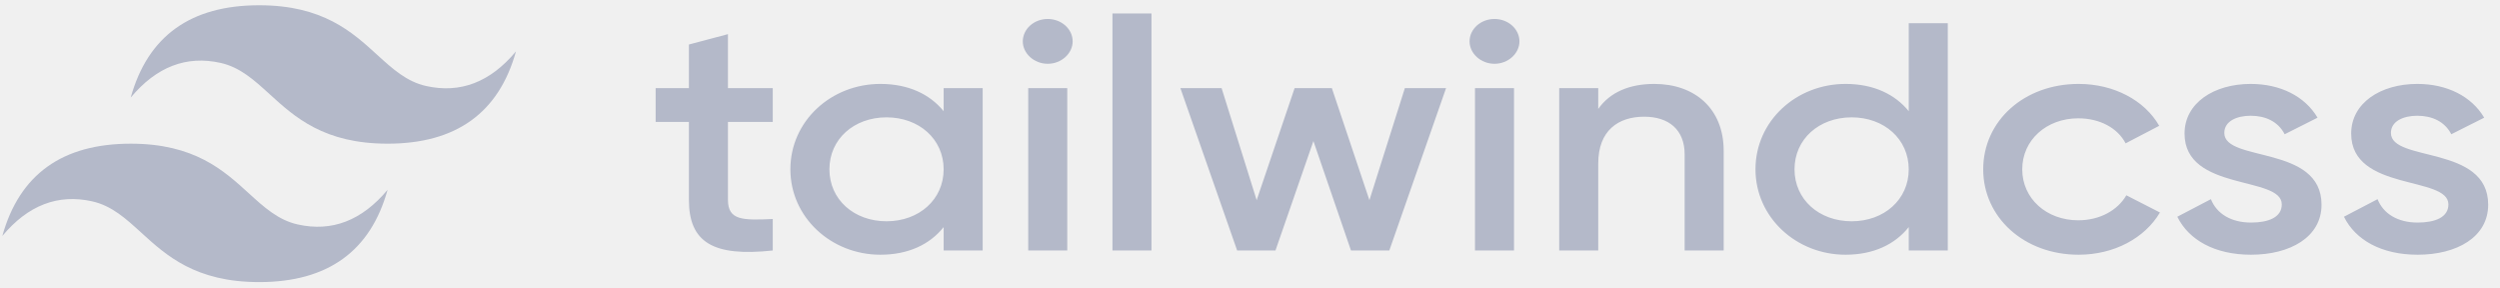
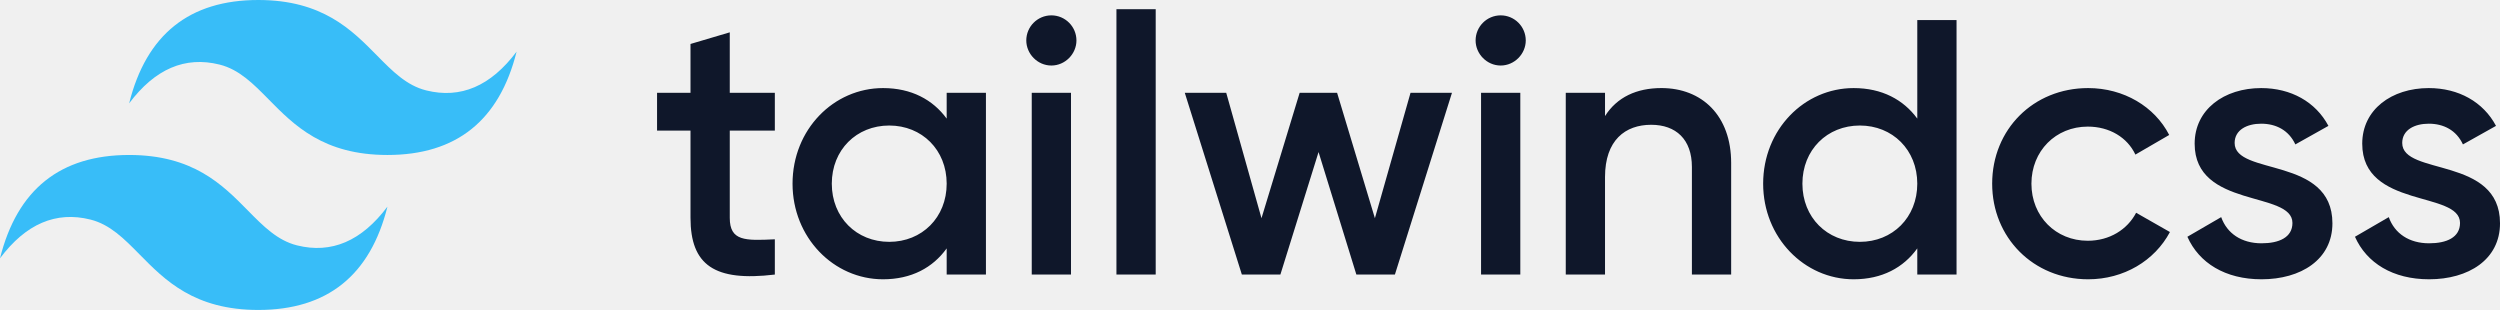
- <svg xmlns="http://www.w3.org/2000/svg" width="261" height="30" viewBox="0 0 261 30" fill="none">
-   <g clip-path="url(#clip0_54_1054)">
-     <path d="M80.709 12.728H76.028V20.864C76.028 23.033 77.615 22.998 80.709 22.864V26.151C74.444 26.831 71.951 25.27 71.951 20.864V12.728H68.477V9.2H71.951V4.648L76.028 3.565V9.2H80.709V12.728ZM98.556 9.2H102.633V26.151H98.556V23.71C97.121 25.507 94.891 26.593 91.947 26.593C86.815 26.593 82.549 22.694 82.549 17.676C82.549 12.626 86.815 8.761 91.947 8.761C94.891 8.761 97.121 9.844 98.556 11.607V9.2ZM92.59 23.101C95.988 23.101 98.556 20.829 98.556 17.676C98.556 14.523 95.988 12.251 92.59 12.251C89.191 12.251 86.626 14.523 86.626 17.676C86.626 20.829 89.191 23.101 92.59 23.101ZM109.427 6.659C107.993 6.659 106.821 5.573 106.821 4.32C106.824 4.013 106.892 3.708 107.022 3.424C107.153 3.14 107.345 2.882 107.587 2.665C107.829 2.448 108.115 2.276 108.431 2.159C108.746 2.042 109.087 1.981 109.427 1.981C109.768 1.981 110.106 2.042 110.424 2.159C110.739 2.277 111.025 2.449 111.268 2.666C111.508 2.885 111.7 3.143 111.833 3.424C111.963 3.708 112.031 4.013 112.031 4.32C112.031 5.573 110.862 6.659 109.427 6.659ZM107.389 26.151V9.2H111.466V26.151H107.389ZM116.186 26.151V1.404H120.263V26.151H116.186ZM146.726 9.2H151.03L145.103 26.151H141.1L137.176 14.728L133.212 26.151H129.21L123.282 9.2H127.586L131.248 20.896L135.212 9.2H139.101L143.025 20.896L146.726 9.2ZM156.088 6.659C154.653 6.659 153.484 5.573 153.484 4.32C153.484 4.013 153.552 3.708 153.682 3.424C153.815 3.143 154.007 2.885 154.247 2.666C154.491 2.449 154.776 2.277 155.091 2.159C155.409 2.042 155.747 1.981 156.088 1.981C156.777 1.981 157.439 2.227 157.928 2.666C158.172 2.885 158.363 3.143 158.493 3.424C158.626 3.708 158.694 4.013 158.694 4.32C158.694 5.573 157.522 6.659 156.088 6.659ZM154.049 26.151V9.2H158.126V26.151H154.049ZM180.025 15.744V26.151H175.948V16.118C175.948 13.539 174.286 12.184 171.718 12.184C169.037 12.184 166.923 13.609 166.923 17.067V26.151H162.846V9.2H166.923V11.37C168.17 9.607 170.208 8.761 172.776 8.761C177.003 8.761 180.025 11.338 180.025 15.744ZM199.352 2.42H203.43V26.151H199.352V23.71C197.918 25.507 195.691 26.593 192.746 26.593C187.611 26.593 183.346 22.694 183.346 17.676C183.346 12.626 187.611 8.761 192.746 8.761C195.691 8.761 197.918 9.844 199.352 11.607V2.42ZM193.389 23.101C196.785 23.101 199.352 20.829 199.352 17.676C199.352 14.523 196.785 12.251 193.389 12.251C189.99 12.251 187.423 14.523 187.423 17.676C187.423 20.829 189.99 23.101 193.389 23.101ZM207.13 17.676C207.13 12.626 211.396 8.761 217.096 8.761C220.796 8.761 224.004 10.489 225.513 13.135L222.004 14.965C221.173 13.372 219.323 12.353 217.057 12.353C213.736 12.353 211.207 14.625 211.207 17.676C211.207 20.726 213.736 22.998 217.057 22.998C219.323 22.998 221.173 21.947 222.079 20.39L225.591 22.184C224.004 24.863 220.796 26.593 217.096 26.593C211.396 26.593 207.13 22.694 207.13 17.676ZM242.465 21.37C242.465 24.761 239.179 26.593 235.102 26.593C231.327 26.593 228.61 25.065 227.402 22.627L230.911 20.794C231.519 22.322 233.028 23.235 235.102 23.235C236.917 23.235 238.313 22.694 238.313 21.338C238.313 18.32 228.159 20.015 228.159 13.946C228.159 10.761 231.217 8.761 235.067 8.761C238.16 8.761 240.728 10.049 242.049 12.286L238.615 14.016C237.936 12.693 236.615 12.084 235.067 12.084C233.593 12.084 232.311 12.658 232.311 13.879C232.311 16.964 242.465 15.1 242.465 21.37ZM259.87 21.37C259.87 24.761 256.585 26.593 252.508 26.593C248.733 26.593 246.013 25.065 244.805 22.627L248.317 20.794C248.921 22.322 250.431 23.235 252.508 23.235C254.319 23.235 255.715 22.694 255.715 21.338C255.715 18.32 245.561 20.015 245.561 13.946C245.561 10.761 248.619 8.761 252.469 8.761C255.566 8.761 258.134 10.049 259.455 12.286L256.017 14.016C255.339 12.693 254.018 12.084 252.469 12.084C250.999 12.084 249.713 12.658 249.713 13.879C249.713 16.964 259.87 15.1 259.87 21.37Z" fill="#B4B9C9" />
-     <path d="M27.066 0.549C19.915 0.549 15.442 3.761 13.653 10.184C16.338 6.972 19.467 5.766 23.044 6.568C25.083 7.028 26.54 8.357 28.157 9.83C30.786 12.225 33.831 15 40.479 15C47.63 15 52.1 11.788 53.889 5.365C51.208 8.577 48.078 9.78 44.501 8.978C42.463 8.521 41.002 7.189 39.389 5.719C36.759 3.322 33.714 0.549 27.066 0.549ZM13.653 15C6.502 15 2.032 18.212 0.243 24.635C2.924 21.423 6.054 20.22 9.631 21.022C11.673 21.479 13.13 22.811 14.744 24.281C17.373 26.678 20.418 29.451 27.066 29.451C34.221 29.451 38.691 26.239 40.479 19.816C37.795 23.028 34.665 24.234 31.091 23.432C29.049 22.972 27.592 21.643 25.975 20.17C23.346 17.775 20.301 15 13.653 15Z" fill="#B4B9C9" />
-   </g>
-   <defs>
-     <clipPath id="clip0_54_1054">
-       <rect width="260.114" height="28.901" fill="white" transform="translate(0 0.549255)" />
-     </clipPath>
-   </defs>
+ <svg xmlns="http://www.w3.org/2000/svg" width="512" height="63.478">
+   <path fill="#38bdf8" d="M52.898 0C38.792 0 29.976 7.053 26.45 21.16c5.29-7.054 11.462-9.699 18.515-7.935 4.024 1.005 6.9 3.926 10.084 7.157 5.186 5.264 11.189 11.357 24.3 11.357 14.106 0 22.922-7.053 26.449-21.16-5.29 7.054-11.462 9.699-18.515 7.935-4.024-1.005-6.9-3.926-10.084-7.157C72.012 6.093 66.01 0 52.898 0zM26.45 31.739c-14.106 0-22.922 7.053-26.449 21.16 5.29-7.054 11.461-9.699 18.514-7.935 4.025 1.007 6.9 3.926 10.084 7.157 5.186 5.264 11.19 11.357 24.3 11.357 14.107 0 22.923-7.053 26.45-21.16-5.29 7.054-11.462 9.699-18.515 7.935-4.024-1.005-6.9-3.926-10.084-7.156-5.186-5.265-11.189-11.358-24.3-11.358z" />
+   <path fill="#0f172a" d="M158.687 26.747h-9.231v17.868c0 4.765 3.126 4.69 9.231 4.392v7.222c-12.358 1.489-17.272-1.936-17.272-11.614V26.747h-6.85v-7.743h6.85v-10l8.04-2.382v12.382h9.232zm35.192-7.743h8.04V56.23h-8.04v-5.36c-2.83 3.945-7.222 6.328-13.03 6.328-10.124 0-18.537-8.562-18.537-19.58 0-11.093 8.413-19.58 18.538-19.58 5.807 0 10.2 2.382 13.029 6.253zM182.115 49.53c6.7 0 11.764-4.989 11.764-11.912s-5.063-11.912-11.764-11.912-11.763 4.988-11.763 11.912 5.063 11.912 11.763 11.912zm33.205-36.11c-2.83 0-5.137-2.383-5.137-5.138a5.147 5.147 0 0 1 5.137-5.137 5.147 5.147 0 0 1 5.137 5.137c0 2.755-2.308 5.138-5.137 5.138zm-4.02 42.808V19.004h8.04V56.23zm17.346 0V1.881h8.041v54.348zm60.23-37.225h8.487L285.675 56.23h-7.892l-7.743-25.09-7.817 25.09h-7.891l-11.689-37.225h8.487l7.222 25.685 7.817-25.685h7.668l7.743 25.685zm18.464-5.583c-2.83 0-5.137-2.383-5.137-5.138a5.147 5.147 0 0 1 5.137-5.137 5.147 5.147 0 0 1 5.137 5.137c0 2.755-2.308 5.138-5.137 5.138zm-4.02 42.808V19.004h8.04V56.23zm36.926-38.193c8.339 0 14.295 5.659 14.295 15.337v22.856h-8.04V34.192c0-5.658-3.277-8.636-8.34-8.636-5.285 0-9.454 3.127-9.454 10.72V56.23h-8.04V19.004h8.04v4.765c2.457-3.871 6.477-5.733 11.54-5.733zM392.66 4.114h8.04V56.23h-8.04v-5.36c-2.83 3.945-7.222 6.328-13.029 6.328-10.125 0-18.538-8.562-18.538-19.58 0-11.093 8.413-19.58 18.538-19.58 5.807 0 10.2 2.382 13.029 6.253zM380.896 49.53c6.7 0 11.763-4.989 11.763-11.912s-5.063-11.912-11.763-11.912-11.763 4.988-11.763 11.912 5.062 11.912 11.763 11.912zm46.754 7.668c-11.242 0-19.654-8.562-19.654-19.58 0-11.093 8.412-19.58 19.654-19.58 7.296 0 13.625 3.796 16.603 9.603l-6.924 4.02c-1.638-3.498-5.286-5.732-9.753-5.732-6.552 0-11.54 4.988-11.54 11.689s4.988 11.688 11.54 11.688c4.467 0 8.115-2.308 9.902-5.732l6.923 3.945c-3.126 5.882-9.455 9.679-16.75 9.679zm30.003-27.919c0 6.775 20.027 2.68 20.027 16.454 0 7.445-6.477 11.465-14.517 11.465-7.445 0-12.806-3.35-15.188-8.71l6.924-4.021c1.191 3.35 4.169 5.36 8.264 5.36 3.573 0 6.328-1.19 6.328-4.169 0-6.626-20.027-2.903-20.027-16.23 0-6.998 6.03-11.39 13.624-11.39 6.105 0 11.168 2.828 13.773 7.742l-6.774 3.797c-1.34-2.903-3.946-4.244-6.999-4.244-2.903 0-5.435 1.266-5.435 3.946zm34.322 0c0 6.775 20.027 2.68 20.027 16.454 0 7.445-6.477 11.465-14.518 11.465-7.445 0-12.805-3.35-15.188-8.71l6.924-4.021c1.191 3.35 4.17 5.36 8.264 5.36 3.574 0 6.328-1.19 6.328-4.169 0-6.626-20.027-2.903-20.027-16.23 0-6.998 6.03-11.39 13.625-11.39 6.104 0 11.167 2.828 13.773 7.742l-6.775 3.797c-1.34-2.903-3.946-4.244-6.998-4.244-2.904 0-5.435 1.266-5.435 3.946z" />
</svg>
